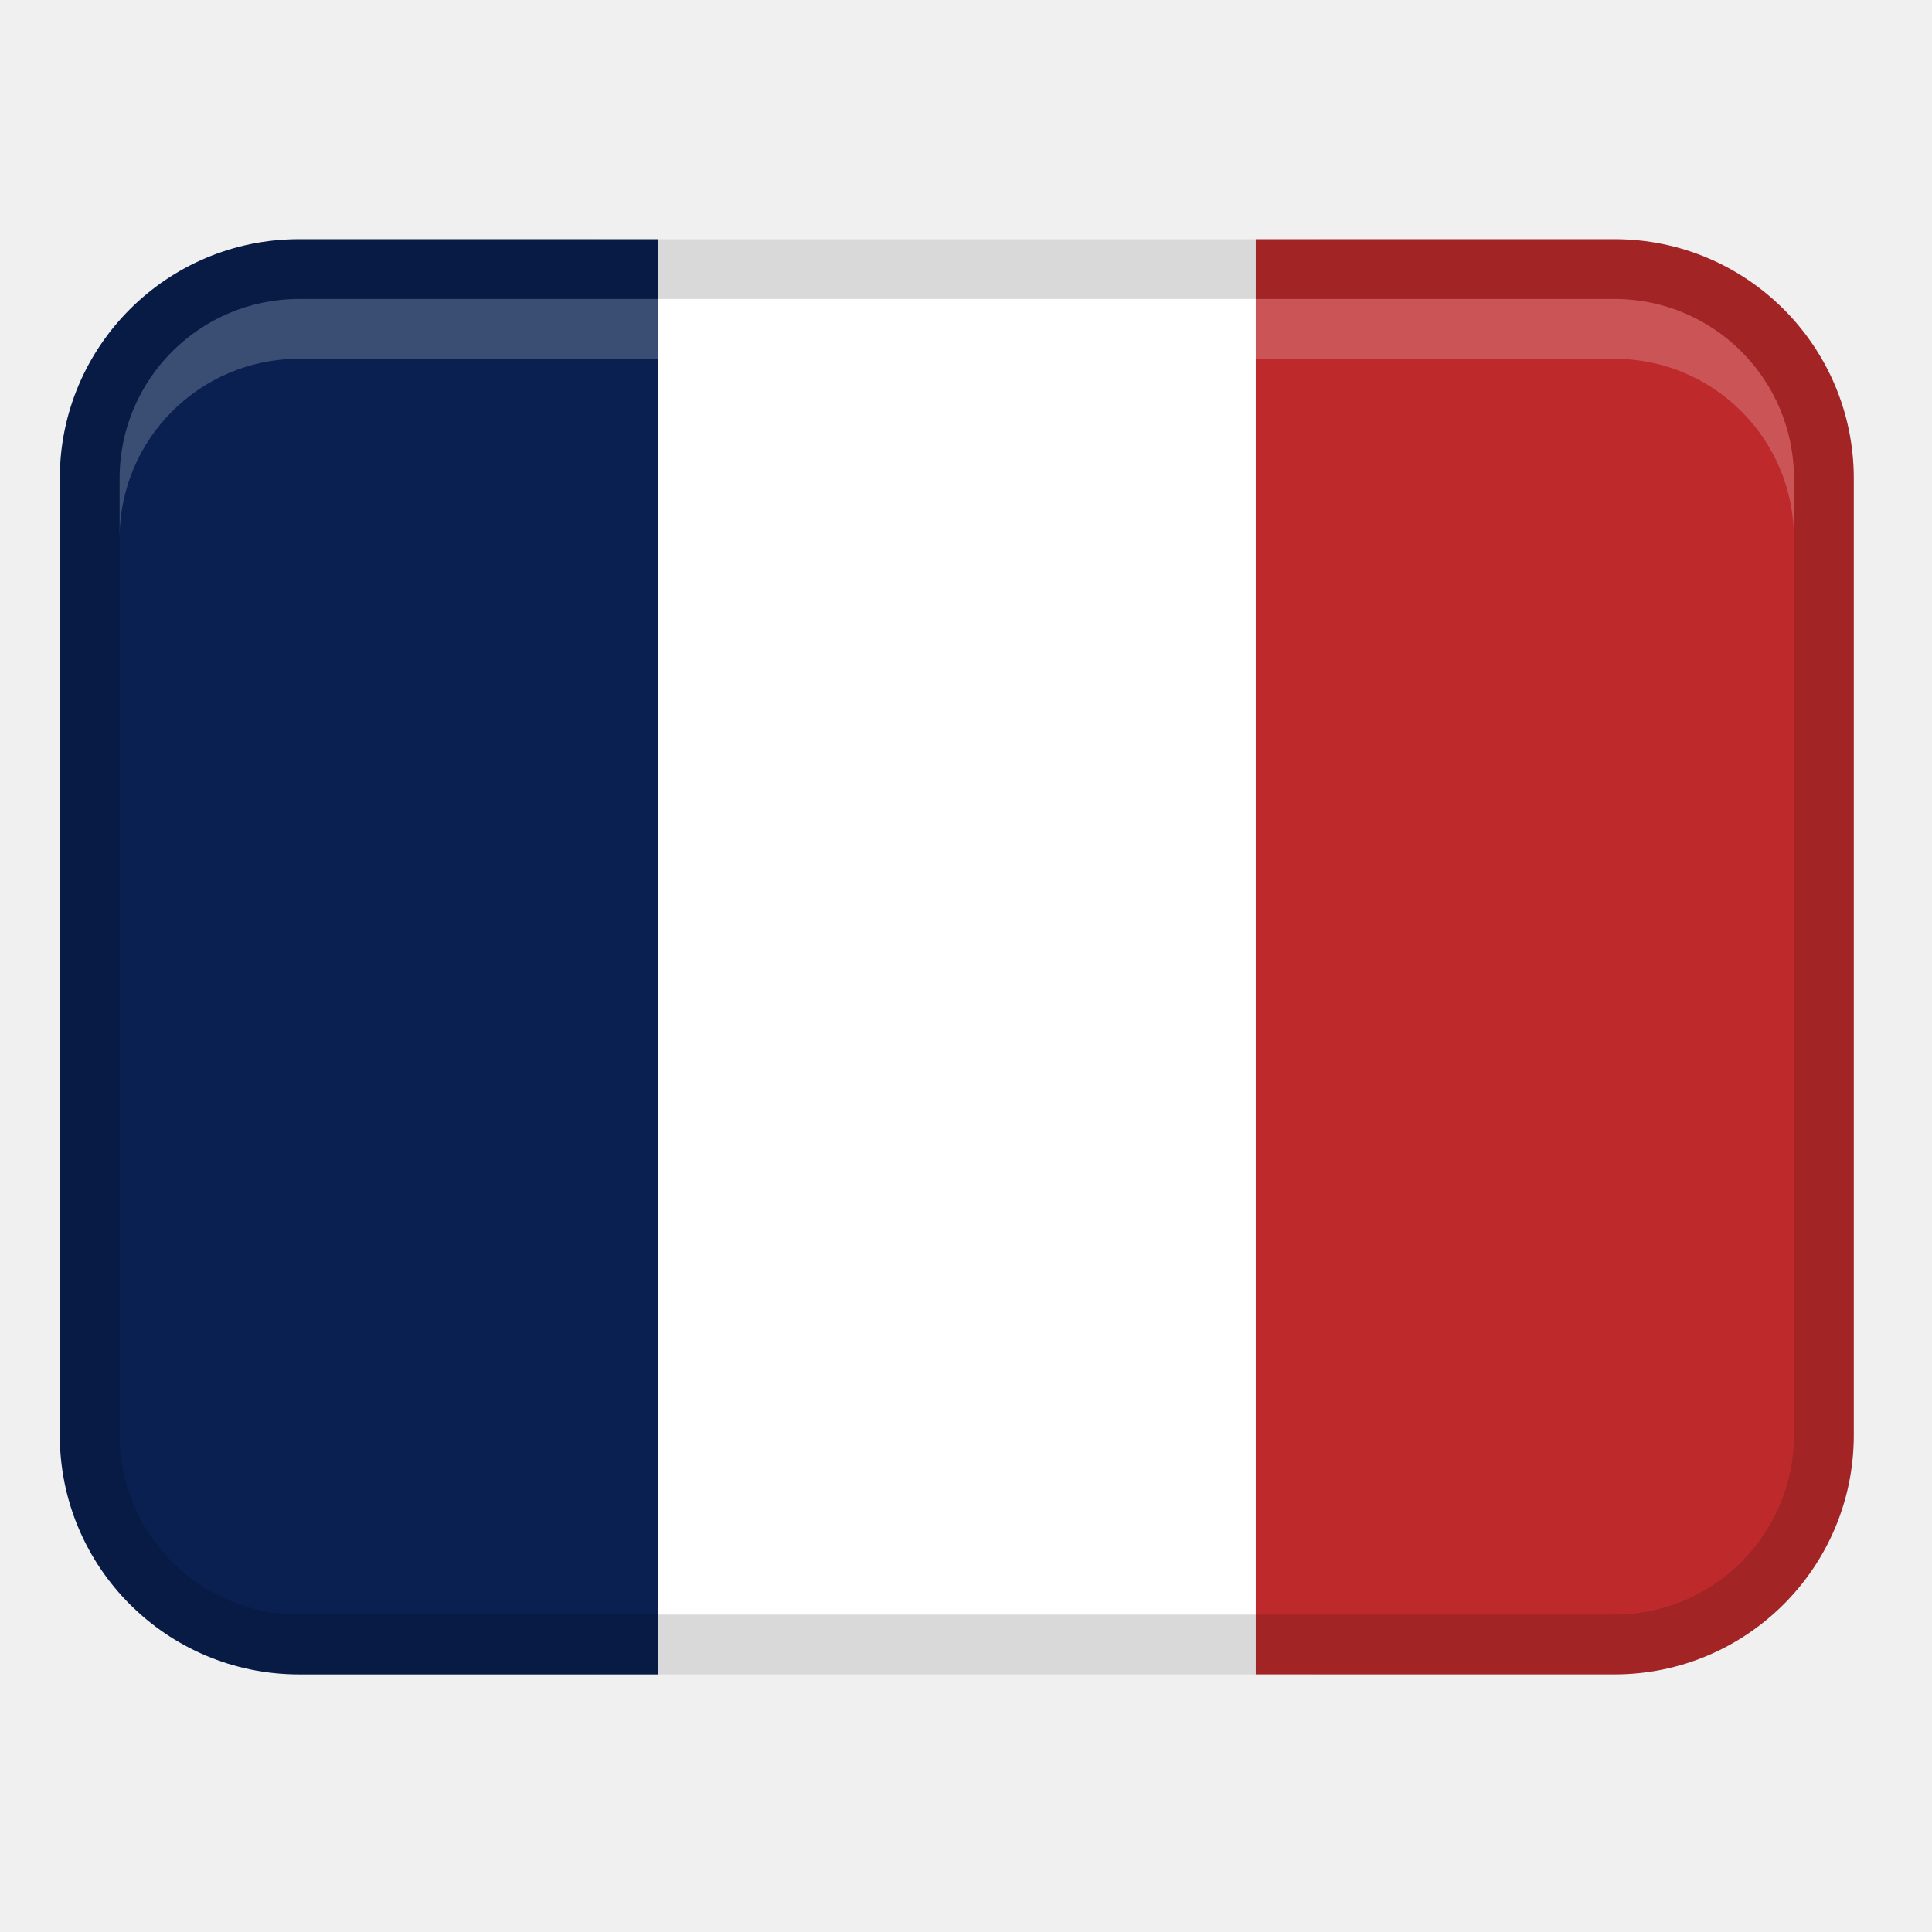
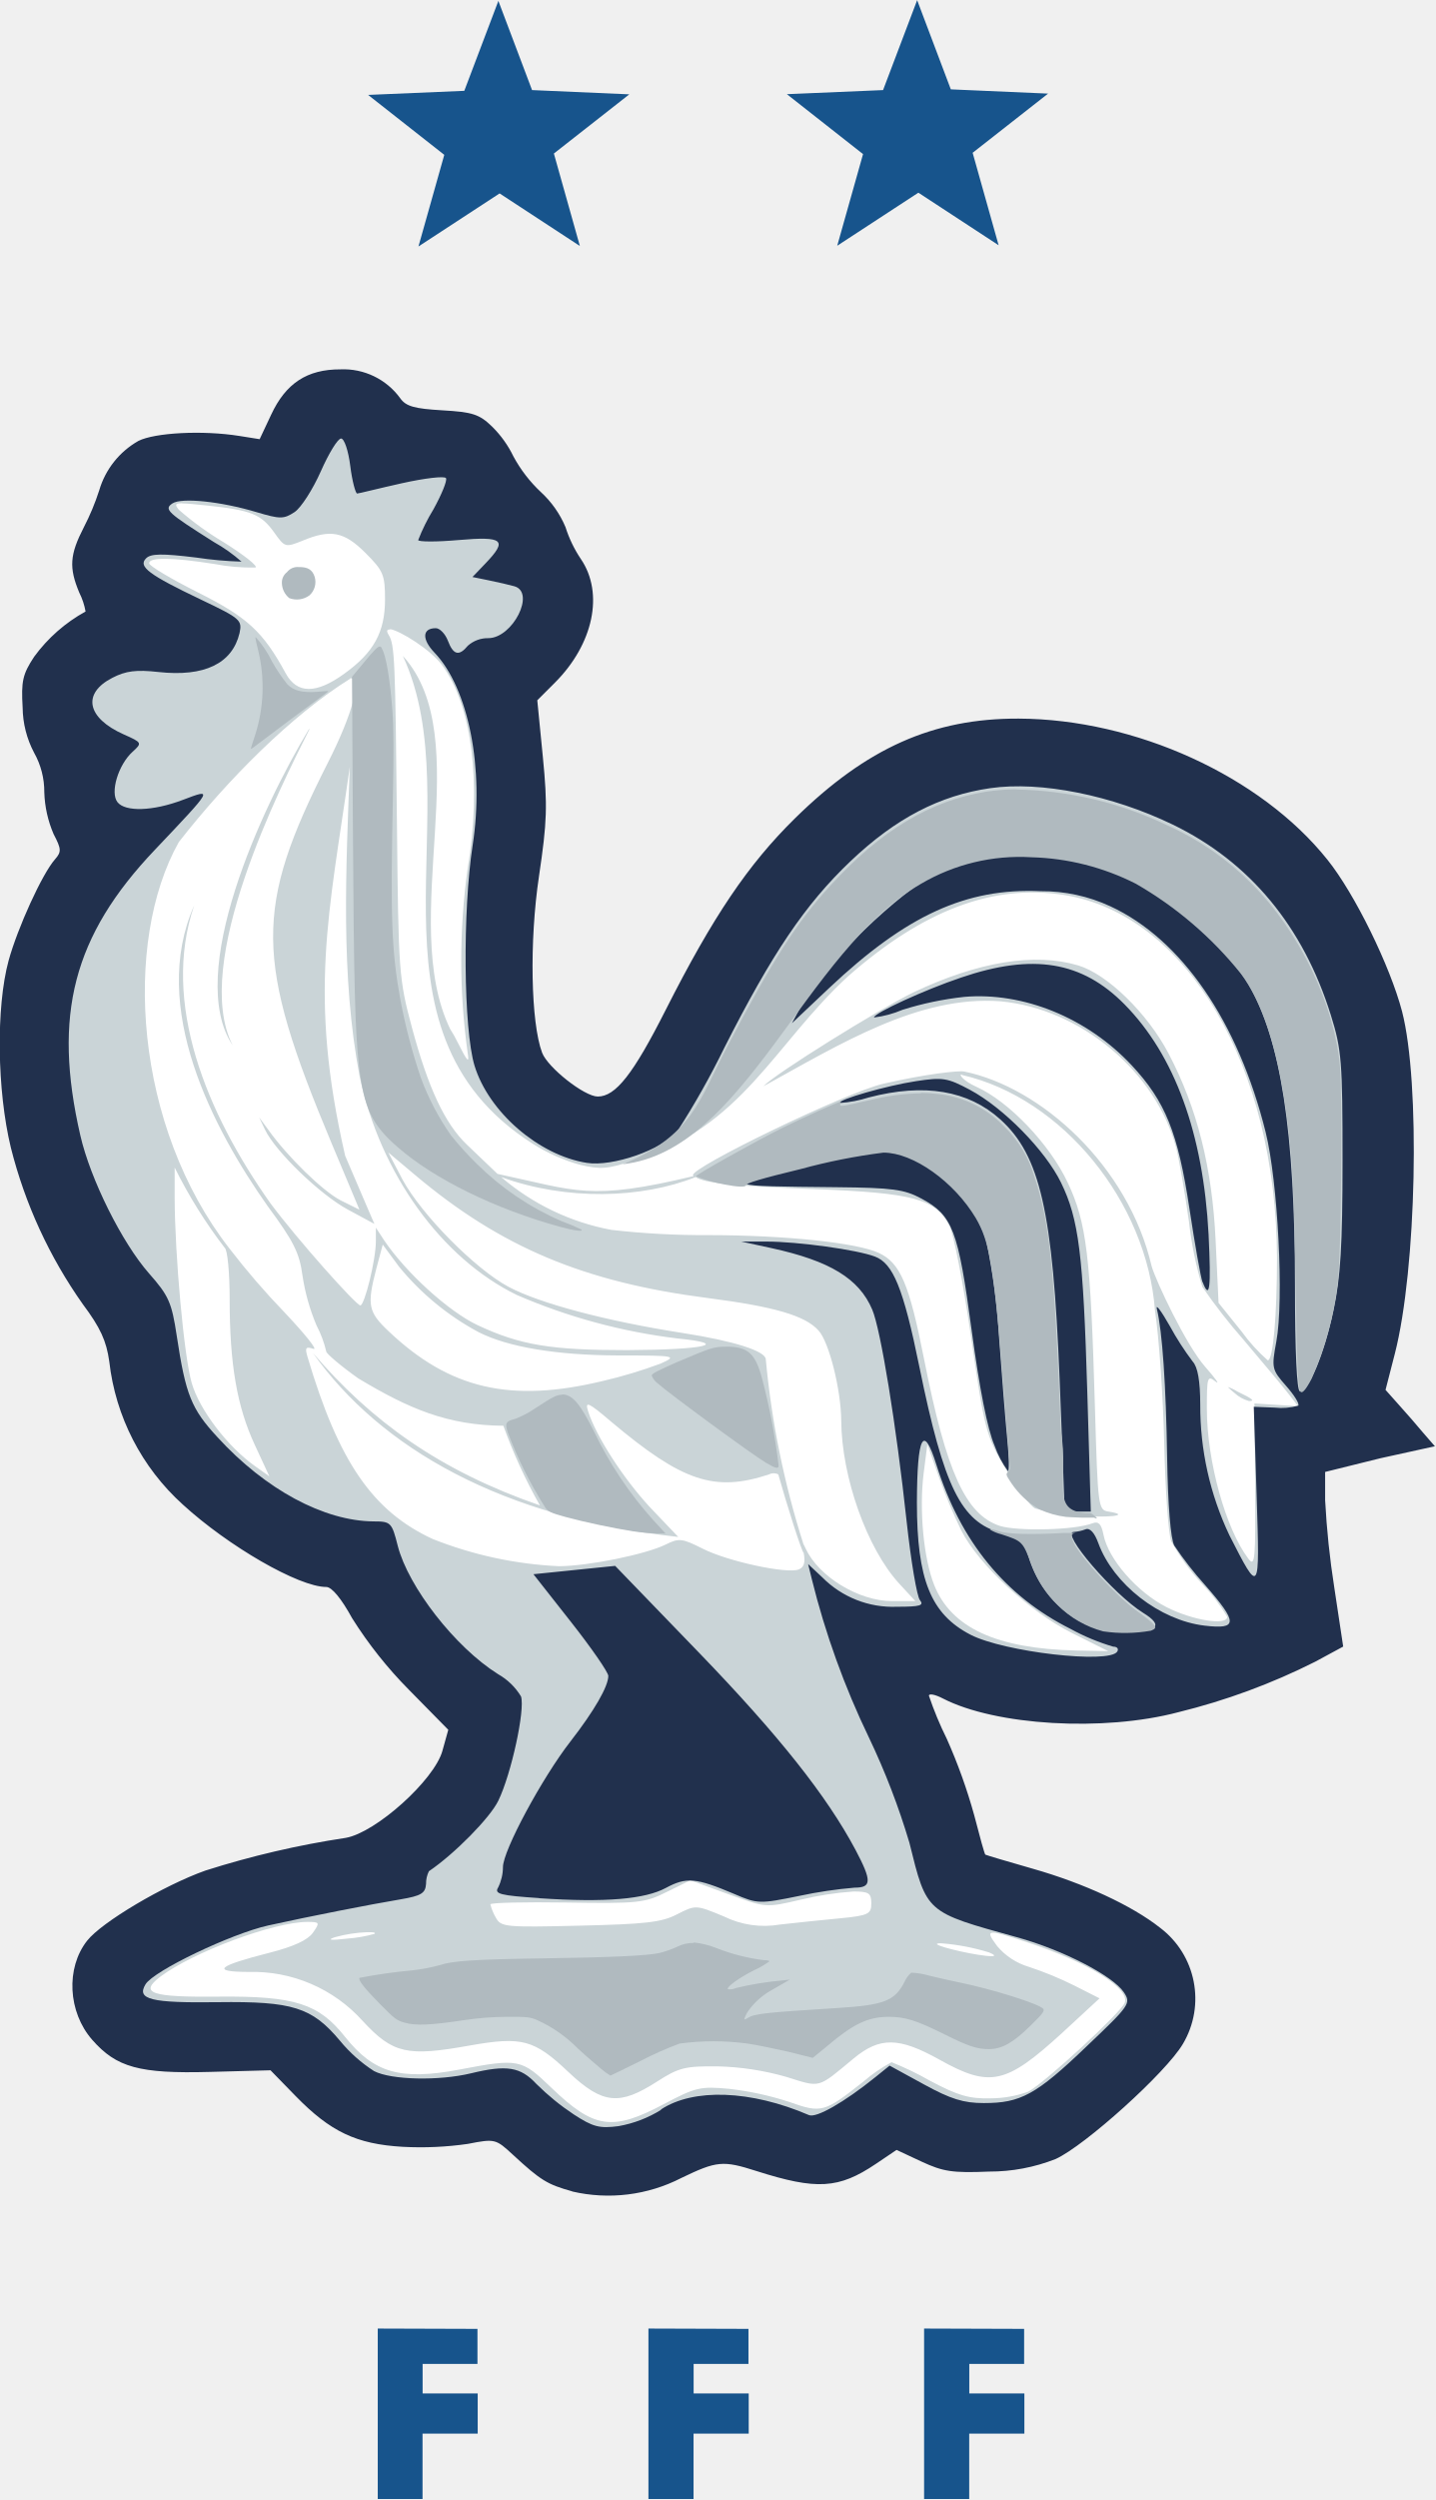
- <svg xmlns="http://www.w3.org/2000/svg" width="82" height="82" viewBox="0 0 82 82" fill="none">
-   <path d="M25.381 10.152H55.837V71.066H25.381V10.152Z" fill="white" />
-   <path d="M12.69 10.152H27.919V71.066H12.69C7.086 71.066 2.538 66.517 2.538 60.913V20.305C2.538 14.7 7.086 10.152 12.69 10.152Z" fill="#092050" />
-   <path d="M68.527 71.065H53.299L53.299 10.152H68.527C74.131 10.152 78.68 14.7 78.68 20.305V60.913C78.68 66.517 74.131 71.065 68.527 71.065Z" fill="#BE2A2C" />
-   <path opacity="0.15" d="M68.527 10.152H12.69C7.084 10.152 2.538 14.698 2.538 20.305V60.913C2.538 66.52 7.084 71.066 12.69 71.066H68.527C74.134 71.066 78.68 66.52 78.68 60.913V20.305C78.68 14.698 74.134 10.152 68.527 10.152ZM76.141 60.913C76.141 65.111 72.725 68.527 68.527 68.527H12.69C8.492 68.527 5.076 65.111 5.076 60.913V20.305C5.076 16.107 8.492 12.69 12.69 12.69H68.527C72.725 12.69 76.141 16.107 76.141 20.305V60.913Z" fill="black" />
-   <path opacity="0.2" d="M68.527 12.69H12.69C8.485 12.69 5.076 16.099 5.076 20.305V22.843C5.076 18.637 8.485 15.229 12.69 15.229H68.527C72.733 15.229 76.141 18.637 76.141 22.843V20.305C76.141 16.099 72.733 12.69 68.527 12.69Z" fill="white" />
+ <svg xmlns="http://www.w3.org/2000/svg" id="Layer_1" data-name="Layer 1" width="175.7" height="305.68" viewBox="0 0 175.7 305.68">
+   <g id="layer1">
+     <path id="path4694-4" d="M373.27,288c-3.56.34-2-1.32-4.07,2.35l-3.91,6.06-6.46-1.06c-5.75-.25-4.76-1.63-7-.32a5.93,5.93,0,0,0-2.92,3c-.64,1.34-1,2.72-1.79,4.35-1.18,2.32-1.62,2.68-1.43,5.18a53.67,53.67,0,0,0,1.81,7.68c.31.66-4,2.7-5.73,4-3.08,2.29-3,3.77-3,7a12.2,12.2,0,0,0,1.27,5.09,8,8,0,0,1,1,4.66c0,1.62,3,4.6,3.51,5.57.86,1.67-1.71,4.36-3.77,7.76-3.82,6.33-4.35,9.54-4.35,19.71,0,7.43,1.8,8.34,3,12.44,1.67,5.82,3.41,11.26,6.77,15.82a21.74,21.74,0,0,1,4.08,9.26c1.3,6.25,1.83,7.25,5.53,11.37,4.53,5,11.09,9.71,15.67,10.54,1.84.34,7.08,5,8.63,7.94a37.84,37.84,0,0,0,5.71,7.83l5.67,5.81-2.86,5.77c-.5,1.67-3.06,4-6,6.57L378.43,466l-8.59,1.7c-9.32,1.84-13.87,4.21-19.64,8-7.14,4.74-8.56,4.26-3.51,10,2.77,3.15,6.45,3.22,14.37,2.69l6.28-.42,3.27,3.27c5.71,5.71,11.13,7.87,19.45,6.23l3.77-.74,2.22,2.16a32.28,32.28,0,0,0,6.34,3.83c4.11,1.9,9.68,1,14.12-1.34,3.91-2,5.64-2.09,10.56-.39s8.53.19,12.47-2.24l2.91-1.79,3.37,1.38c4.26,1.74,4.08,2.31,9.32.69,3.37-1,5.42-.37,10.4-4.85,7.19-6.48,8.69-5.71,9.05-10,.22-2.61.21-2.12-1.06-4.28-2.7-4.6-5.18-6-15.35-9a48.41,48.41,0,0,1-6.57-2.61c-1.49-2.07-2.64-3.66-3.19-5.93s-3.93-7.93-5.09-10.55-.92-7.72-.83-7.82,6.57-.28,8.72.45c11.1,3.75,22.93,1.34,36.68-5.34,6.32-3.07,3.6-.42,2.43-6.75-.37-2,.92-4.42.69-7.54l-1.6-9.45c14.28-5,16.88,5.09,9.43-2.53l-1-5,1.11-4.71c2.88-11,3.42-30.1,1.05-39.53-4.56-18.15-9.44-26-28.18-30.88-5.2-1.34-7.17-2.7-13.26-2.48-5.69.21-10,.17-13.34,1.45-5.91,2.28-7.81,6.25-13.08,11.58-5.59,5.65-10.59,10.45-16.11,21.4-4.58,9.06-7.88,10.81-9.9,10.81-1.77,0-9-1.81-10.18-3.65-.55-.84-2.43-8-2.82-11.71-.57-5.44.07-7.63.9-12.5,1.07-6.3,1.09-14.55.22-18.31-.51-2.22-1.59-5.66.63-8,3.53-3.64,4.62-4,4.27-7.72-.16-1.69.72-2.42.05-3.33s-.6-2.43-1-3.7a9.08,9.08,0,0,0-3-4.23c-1.49-1.25-4.27-2.4-4.27-3a4.86,4.86,0,0,0-2.8-4.62,10.43,10.43,0,0,0-4.46-1c-2.71.19-2.91.74-3.59-.53-1.15-2.14-1.27-4.44-4.47-4.37Z" transform="translate(-332.3 -238.63)" style="fill:#fff" />
+     <g id="g4686">
+       <path id="path4694" d="M373.27,288c-3.56.34-2-1.32-4.07,2.35l-3.91,6.06-6.46-1.06c-5.75-.25-4.76-1.63-7-.32a5.93,5.93,0,0,0-2.92,3c-.64,1.34-1,2.72-1.79,4.35-1.18,2.32-1.62,2.68-1.43,5.18a53.66,53.66,0,0,0,1.81,7.68c.31.66-4,2.7-5.73,4-3.08,2.29-3,3.77-3,7a12.2,12.2,0,0,0,1.27,5.09,8,8,0,0,1,1,4.66c0,1.62,3,4.6,3.51,5.57.86,1.67-1.71,4.36-3.77,7.76-3.82,6.33-4.35,9.54-4.35,19.71,0,7.43,1.8,8.34,3,12.44,1.67,5.82,3.41,11.26,6.77,15.82a21.74,21.74,0,0,1,4.08,9.26c1.3,6.25,1.83,7.25,5.53,11.37,4.53,5,11.09,9.71,15.67,10.54,1.84.34,7.08,5,8.63,7.94a37.84,37.84,0,0,0,5.71,7.83l5.67,5.81-2.86,5.77c-.5,1.67-3.06,4-6,6.57L378.43,466l-8.59,1.7c-9.32,1.84-13.87,4.21-19.64,8-7.14,4.74-8.56,4.26-3.51,10,2.77,3.15,6.45,3.22,14.37,2.69l6.28-.42,3.27,3.27c5.71,5.71,11.13,7.87,19.45,6.23l3.77-.74,2.22,2.16a32.28,32.28,0,0,0,6.34,3.83c4.11,1.9,9.68,1,14.12-1.34,3.91-2,5.64-2.09,10.56-.39s8.53.19,12.47-2.24l2.91-1.79,3.37,1.38c4.26,1.74,4.08,2.31,9.32.69,3.37-1,5.42-.37,10.4-4.85,7.19-6.48,8.69-5.71,9.05-10,.22-2.61.21-2.12-1.06-4.28-2.7-4.6-5.18-6-15.35-9a48.41,48.41,0,0,1-6.57-2.61c-1.49-2.07-2.64-3.66-3.19-5.93s-3.93-7.93-5.09-10.55-.92-7.72-.83-7.82,6.57-.28,8.72.45c11.1,3.75,22.93,1.34,36.68-5.34,6.32-3.07,3.6-.42,2.43-6.75-.37-2,.92-4.42.69-7.54l-1.6-9.45c14.28-5,16.88,5.09,9.43-2.53l-1-5,1.11-4.71c2.88-11,3.42-30.1,1.05-39.53-4.56-18.15-9.44-26-28.18-30.88-5.2-1.34-7.17-2.7-13.26-2.48-5.69.21-10,.17-13.34,1.45-5.91,2.28-7.81,6.25-13.08,11.58-5.59,5.65-10.59,10.45-16.11,21.4-4.58,9.06-7.88,10.81-9.9,10.81-1.77,0-9-1.81-10.18-3.65-.55-.84-2.43-8-2.82-11.71-.57-5.44.07-7.63.9-12.5,1.07-6.3,1.09-14.55.22-18.31-.51-2.22-1.59-5.66.63-8,3.53-3.64,4.62-4,4.27-7.72-.16-1.69.72-2.42.05-3.33s-.6-2.43-1-3.7a9.08,9.08,0,0,0-3-4.23c-1.49-1.25-4.27-2.4-4.27-3a4.86,4.86,0,0,0-2.8-4.62,10.43,10.43,0,0,0-4.46-1c-2.71.19-2.91.74-3.59-.53-1.15-2.14-1.27-4.44-4.47-4.37Zm-18.66,12.21c.58,0,1.54.1,3,.25,5.45.58,6.64,1.06,8.25,3.32,1.29,1.81,1.36,1.83,3.43,1,3.46-1.45,5.12-1.13,7.74,1.5,2.18,2.18,2.38,2.67,2.38,5.67,0,4-1.37,6.49-5,9.1-3.44,2.49-5.78,2.47-7.16-.07-2.76-5.08-4.67-6.84-10.7-9.87-3.29-1.65-6-3.26-6-3.58,0-.76,2.77-.73,8,.09a23.46,23.46,0,0,0,5,.43c.38-.13-1.38-1.53-3.91-3.11A37.76,37.76,0,0,1,354.2,301c-.48-.58-.56-.82.41-.81ZM380,315.58c1.22.16,5,2.53,6.35,4.36,3.7,4.92,4.92,14.54,3.16,25a81.36,81.36,0,0,0,0,22.39c.25,1.47,0,1.22-1.23-1.23a14.36,14.36,0,0,0-.9-1.6c-6.46-13.39,3.42-35.54-5.79-45.64,8.58,18.45-6.38,45.55,15.93,59.7a21.63,21.63,0,0,0,5.72,2.54c2.56.61,3.44.54,6.67-.55,13.2-4,17.09-14.17,26.16-22.5,9.19-8.09,17.74-11.31,26.41-9.95,15.09,2.38,26,21,26.07,44.43,0,7-.47,12.51-1.13,12.5a21.5,21.5,0,0,1-3.2-3.53L481.4,398l-.36-7.67c-.42-8.88-2.25-16.16-5.76-22.84-2.58-4.92-7.5-9.71-11.06-10.77-5.32-1.59-12.23-.46-20.16,3.3-4.12,2-17,10-18.34,11.48,9.32-5.13,19-11.15,29-10.39,9.8.91,19,8.59,21.48,17.88.36,1.35,1.07,5.43,1.58,9.06a44.27,44.27,0,0,0,1.64,8,69.17,69.17,0,0,0,5.07,6.5c2.4,2.82,4.87,5.8,5.5,6.61l1.14,1.48-2.67-.17-2.67-.17.08,10.09c.07,9,0,10-.83,8.89-2.76-3.63-5.06-11.91-5.07-18.29,0-3.93.06-4.16,1.06-3.37.59.46,0-.36-1.28-1.82-2.32-2.63-6-10.43-6.54-12.29-2.85-12.28-13.52-21.88-22.93-23.81-.68-.14-4.71.3-9.88,1.49-4.46,1-23.83,10.36-23.3,11.22l.07.08c-12.78,3.07-14.28,1.8-24-.27l-3.77-3.6c-2.68-2.57-4.72-6.94-6.7-14.31-1.59-5.92-1.65-6.77-1.83-24.84-.2-20.08-.28-22-1-23.15-.34-.54-.22-.73.19-.68Zm-4.88,6h0c1.49,0,.37,4.29-2.73,10.4-9,17.76-8.95,24,.48,46.49l3.41,8.13L374,385.47c-2.18-1.11-6.53-5.35-8.87-8.64L364,375.3l.73,1.52c1.27,2.66,6.74,7.94,10.12,9.76l3.26,1.76-.83-1.92L374.53,380c-4.53-19.74-2-29.43.57-47.57-.46,12.48-1.15,25.54,1.21,37.9,2.52,11.83,10,22.21,19.22,26.7a70.86,70.86,0,0,0,19.65,5.32c6.58.65,3.45,1.38-6.14,1.43-9.25,0-13.06-.59-18.31-3.06-3.53-1.66-8.77-6.42-11.44-10.39l-1-1.53,0,1.64c0,2.33-1.39,7.87-1.9,7.87s-7.73-8.09-11-12.49c-7.79-11-13.41-24.52-9.33-36.44-5.54,12.46,2.33,27.34,9,36.8,3.17,4.29,3.88,5.7,4.25,8.48a25.31,25.31,0,0,0,1.72,6.1,13.56,13.56,0,0,1,1.19,3.19c0,.24,1.71,1.72,3.91,3.28,6.19,3.72,10.94,5.75,17.76,5.8a62.89,62.89,0,0,0,4.47,9.74c-12.31-4.26-20.65-10.32-27.77-18.64,8.28,11.67,23.22,20.18,44.7,22.5L411.83,423c-3.3-3.56-6.61-8.71-7.57-11.74-.41-1.3,0-1.13,2.83,1.28,8.71,7.33,12.64,8.64,19.31,6.44a1.21,1.21,0,0,1,1.13,0c.9,3.25,2.94,9.72,3.1,9.57.24,1.19.05,1.81-.61,2.06-1.47.56-8.71-1-11.75-2.55-2.5-1.26-2.9-1.31-4.5-.51-2.41,1.2-9.51,2.65-13.07,2.66a47.81,47.81,0,0,1-15.46-3.33c-7.34-3.39-11.51-9.45-15.31-22.26-.34-1.14-.22-1.31.71-1,.61.22-1-1.78-3.52-4.45a92,92,0,0,1-6.7-7.76c-11.73-15-13.13-37.53-6.24-49.78,5.93-7.59,13.8-15.53,21-20Zm-5,6.21c-5.81,9.64-15.2,29.94-9.35,38.72C355.64,356.47,366.65,334.82,370.16,327.84ZM450,370.12c12.32,2.81,22.63,15.56,23.62,28.81.49,3.2,1,10.51,1.13,16.24s.52,11.14.86,12a27,27,0,0,0,3.73,5.15,22.42,22.42,0,0,1,3.12,4.08c0,1.11-4.23.44-7.4-1.17-3.62-1.83-7.15-5.88-7.74-8.87-.26-1.32-.61-1.68-1.35-1.4-2.18.85-9.14,1-11.33.32-4.18-1.38-6.54-6.56-9.27-20.39-1.82-9.23-2.91-11.77-5.54-13s-11.31-2.17-20.85-2.18a99.88,99.88,0,0,1-11.87-.64,28.78,28.78,0,0,1-13.49-6.46c8,2.91,17.2,2.63,23.8,0,1.06.74,4.74,1.1,14.44,1.47,12.27.47,14.91,1.19,16.62,4.51.51,1,1.7,7.11,2.64,13.6,1.65,11.36,1.8,12,4.24,16.14,1.39,2.38,3,4.56,3.62,4.82a25.4,25.4,0,0,0,5.07.85c3.69.34,6.87,0,3.9-.47-1.28-.18-1.32-.51-1.68-12.88-.53-18.33-1-22.46-3.33-27.37-2.19-4.68-7.17-9.9-11.15-11.7-1.67-.75-2.25-1.61-1.8-1.5Zm-70.19,9.48,3.33,2.8c10.44,8.78,20.61,13.06,35.71,15,8.22,1.06,12,2.16,13.62,4,1.28,1.42,2.73,7.21,2.76,11,.05,6.91,3.15,15.63,7.07,19.91h0l2,2.17h-2.84c-4.09,0-9-3-10.59-6.44-.11-.24-.19-.41-.26-.52A106.74,106.74,0,0,1,426,404.91c0-1-3.82-2.24-10.13-3.22-9.35-1.46-17.52-3.62-21.32-5.64-4.08-2.17-10.65-8.81-13-13.13Zm-26.14,1.84a59.31,59.31,0,0,0,6.12,9.82c.34.21.61,3,.61,6.32,0,7.92.9,13.11,3.07,17.78l1.79,3.86-1.78-1.27c-3.36-2.39-6.77-6.87-7.72-10.14s-2.07-15.64-2.09-22.69Zm25.46,9.43,2,2.71a32.28,32.28,0,0,0,9.73,8c3.6,1.83,9.52,2.82,17.05,2.85,7.14,0,7.3.06,5.21,1a57.46,57.46,0,0,1-7.05,2.12c-11.28,2.72-18.75,1-26.22-6.08-2.5-2.36-2.67-3.19-1.51-7.64Zm103.42,17.43s.23.26.79.71a4.31,4.31,0,0,0,1.79,1c.78,0,.43-.28-1.45-1.18A5.1,5.1,0,0,0,482.54,408.29Zm-36.78,7,1.38,3.91a65.72,65.72,0,0,0,2.79,6.67c2.14,4.17,8.35,9.91,13.51,12.49l4.45,2.23-3.92-.08c-9.71-.21-15.29-2.77-17.37-8-1.3-3.25-1.86-9.17-1.29-13.71Zm-29,53.33,4.61,1.68C426,472,426,472,430.27,471a39.12,39.12,0,0,1,6.46-1c1.89,0,2.18.2,2.18,1.46s-.3,1.49-3.83,1.82c-2.11.2-5.4.54-7.33.76a11.21,11.21,0,0,1-6.9-1c-3.4-1.41-3.42-1.41-5.71-.25-1.89,1-4,1.2-11.91,1.39-9.14.22-9.64.17-10.27-1a6.14,6.14,0,0,1-.66-1.61c0-.2,4.21-.3,9.35-.22,8.75.14,9.54.05,12.24-1.3Zm-46.89,5.09c1.55,0,1.59.07.7,1.33-.62.89-2.36,1.69-5.26,2.43-6.46,1.64-7.24,2.34-2.64,2.36a18.08,18.08,0,0,1,14,6c3.7,4,5.45,4.38,13.09,3,6.4-1.13,7.88-.74,12.09,3.25s6.28,4.08,10.82,1.17c2.67-1.72,3.45-1.91,7.43-1.87a33.53,33.53,0,0,1,8.38,1.28c4.29,1.34,3.78,1.47,8.25-2.24,3.21-2.66,5.55-2.63,10.51.14,6.2,3.47,8.15,3,15-3.26l4.59-4.24-3.06-1.55a41.8,41.8,0,0,0-5.61-2.31,8.06,8.06,0,0,1-3.85-2.52c-1.55-2.1-1.36-2.13,3.68-.47,7.48,2.46,12.59,5.63,11.92,7.4-.46,1.19-9.81,9.81-11.8,10.86a13.54,13.54,0,0,1-4.6.82c-2.63.07-4-.33-7.46-2.17a37.46,37.46,0,0,0-4.67-2.25,18.7,18.7,0,0,0-3.43,2.36c-4.83,3.82-5.12,3.9-9.12,2.49a37,37,0,0,0-7.32-1.59c-3.53-.33-4.11-.19-8,1.87-6.31,3.35-8.54,3-13.75-2-3.66-3.53-4-3.61-11.25-2.23s-10.51.38-14-4c-3.24-4.08-6.16-5-15.4-4.92-8.34.09-9.86-.42-7.19-2.45,4-3,13.87-6.69,18-6.69Zm7.79,1.26c.4,0,.6.08.46.2a16.93,16.93,0,0,1-3.32.58c-2.07.24-2.57.18-1.53-.17a17,17,0,0,1,3.94-.61h.46Zm69.87,1.36a26.84,26.84,0,0,1,5.77,1.11c.7.28.83.47.31.46-1.57,0-6.28-1.07-6.65-1.44-.11-.11.13-.15.57-.13Z" transform="translate(-332.3 -238.63)" style="fill:#cad4d7" />
+       <path id="path4690" d="M378.52,523.46v20.85H384v-8h6.75v-4.91l-6.74,0c0-1.39,0-2.14,0-3.61l6.71,0v-4.29Zm33.12,0v20.85h5.52v-8h6.75v-4.91l-6.74,0c0-1.39,0-2.14,0-3.61l6.71,0v-4.29Zm33.73,0v20.85h5.52v-8h6.75v-4.91l-6.74,0c0-1.39,0-2.14,0-3.61l6.71,0v-4.29Z" transform="translate(-332.3 -238.63)" style="fill:#17548c" />
+       <path id="path4688" d="M402.32,506.68c-3.07-.85-3.87-1.35-7.24-4.46-2.11-1.95-2.2-2-5.52-1.35a40.43,40.43,0,0,1-8,.36c-5.65-.33-8.83-1.84-13.09-6.21l-3.07-3.15-7.44.2c-8.59.23-11.41-.54-14.38-3.93s-3.25-8.78-.62-12.12c1.78-2.27,9.39-6.78,14.47-8.58a111.1,111.1,0,0,1,17.17-4c3.69-.64,10.84-7.07,11.83-10.64l.72-2.58-4.83-4.91a51,51,0,0,1-6.93-8.73c-1.32-2.41-2.49-3.83-3.17-3.83-3.37,0-12-5-17.55-10.08a27.77,27.77,0,0,1-9-17.5c-.35-2.52-1.09-4.14-3.23-7a57.42,57.42,0,0,1-8.81-19.15c-1.7-7-1.83-17.18-.28-22.88,1.1-4,4.1-10.61,5.69-12.41.79-.9.77-1.26-.18-3.07a14,14,0,0,1-1.14-5.12,9.72,9.72,0,0,0-1.25-4.84,12.09,12.09,0,0,1-1.4-5.52c-.19-3.23,0-4.08,1.41-6.22a19.28,19.28,0,0,1,6.29-5.53,8.39,8.39,0,0,0-.77-2.31c-1.28-3.06-1.17-4.64.56-8a29.38,29.38,0,0,0,1.88-4.51,10.26,10.26,0,0,1,4.8-6.05c2-1,7.82-1.33,12.38-.6l2.45.39,1.41-3c1.79-3.84,4.4-5.55,8.47-5.54a8.57,8.57,0,0,1,7.31,3.52c.7,1,1.72,1.29,5.16,1.49,3.7.21,4.54.48,6.1,2a13.13,13.13,0,0,1,2.6,3.64,17.11,17.11,0,0,0,3.37,4.37,12.25,12.25,0,0,1,3,4.27,15.31,15.31,0,0,0,1.89,3.92c2.84,4.18,1.53,10.4-3.18,15.11l-2.16,2.16.68,6.91c.59,6,.52,7.94-.47,14.6-1.2,8-1,17.92.38,21.6.69,1.82,5.18,5.36,6.81,5.36,2.19,0,4.34-2.74,8.31-10.59,5.8-11.46,10.08-17.79,15.83-23.45,8.77-8.61,16.9-12.23,27.36-12.19,14.28.06,29.58,7,37.78,17.26,3.35,4.17,7.67,13,9.13,18.55,2.26,8.71,1.78,31.52-.88,41.87l-1.14,4.43,1.64,1.84c.9,1,2.27,2.56,3,3.45l1.4,1.61L501.22,417l-6.78,1.68,0,3.46a103.57,103.57,0,0,0,1.12,10.68l1.09,7.22-3.42,1.85a79,79,0,0,1-16.76,6.18c-9.14,2.42-22.36,1.64-28.8-1.68-.94-.49-1.71-.64-1.71-.34a41.89,41.89,0,0,0,2.18,5.26,66.27,66.27,0,0,1,3.37,9.39c.66,2.57,1.26,4.73,1.35,4.79s2.71.84,5.83,1.73c6.22,1.77,12.11,4.49,15.56,7.22a10.86,10.86,0,0,1,2.79,14.2c-2.07,3.52-12,12.46-15.57,14.08a22,22,0,0,1-8.15,1.54c-4.49.19-5.63,0-8.26-1.22L442,501.61l-2.52,1.7c-4.55,3.07-7.26,3.23-14.63.88-4.09-1.31-4.85-1.24-9.18.85a19.55,19.55,0,0,1-13.38,1.65Zm10.83-10c4-2.65,11-2.39,18.13.67.9.39,4.31-1.56,8.15-4.66l1.72-1.39,4.19,2.29c3.3,1.81,4.86,2.29,7.34,2.29,4.49,0,6.39-1,12.58-6.94,5.33-5.07,5.45-5.25,4.54-6.63-1.36-2-7.41-5.15-13.09-6.72-11.17-3.09-11-2.93-13.14-11.56a88.22,88.22,0,0,0-4.94-12.84,99.88,99.88,0,0,1-7-19.4l-.45-1.84,1.73,1.62a12.15,12.15,0,0,0,9.14,3.6c2.82,0,3.35-.15,2.81-.81-.37-.45-1.1-4.79-1.63-9.66-1.27-11.78-3.17-23.46-4.21-25.89-1.61-3.78-5.17-5.95-12.33-7.51l-3.69-.8,3.07,0c3.84,0,11.12,1,13.3,1.84s3.44,3.73,5.43,13.52c3,14.69,5.1,18.95,10,20.27,2.32.62,2.78,1,3.35,2.92,1.62,5.41,6.36,9.23,11.43,9.22,4.4,0,5.21-.74,2.6-2.35-3.62-2.24-10.19-9.9-8.49-9.9a5,5,0,0,0,1.43-.32c.54-.21,1.1.4,1.57,1.69,1.82,5,7.51,9.44,13,10.09,4.08.48,4.1-.35.07-4.95a42.14,42.14,0,0,1-3.78-4.85c-.45-.83-.78-5-.87-10.73-.14-8.88-.59-15.49-1.26-18.22-.16-.67.55.27,1.59,2.11a35.26,35.26,0,0,0,2.8,4.34c.62.68.91,2.37.92,5.25a36.83,36.83,0,0,0,3.57,16c3.72,7.3,3.72,7.3,3.33-4.83l-.35-10.89,2.55.1a7.46,7.46,0,0,0,2.89-.24c.19-.19-.48-1.28-1.48-2.41-1.76-2-1.8-2.18-1.2-5.43.94-5.07.2-19.57-1.31-25.62-3.37-13.52-10.27-23.58-19-27.62a19.92,19.92,0,0,0-8.53-1.85c-9.11-.41-16.44,2.95-25.88,11.85l-4.55,4.3,1.49-2.76c2.33-4.32,11.87-13.5,16.21-15.59,6.69-3.23,16.24-2.82,24.11,1,4.54,2.22,11.75,8.66,14,12.52,4,6.8,5.74,18.11,5.74,37,0,8,.23,12.85.6,12.85,1.07,0,3-4.58,4.11-9.87.87-4.05,1.11-8,1.11-18.35,0-12.12-.11-13.56-1.43-17.79-3.39-10.86-9.94-18.75-19.33-23.3-7.45-3.6-16.18-5.35-22.35-4.46s-11.55,3.66-17.1,8.94-9.61,11.31-15.43,22.81A99.7,99.7,0,0,1,415.18,377c-1.87,2.27-7.93,4.38-11.1,3.87-5.9-.94-12-6.25-13.72-11.89-1.35-4.47-1.47-18.93-.23-26.95,1.45-9.37-.5-19.21-4.66-23.56-1.58-1.65-1.51-3,.15-3,.49,0,1.16.69,1.48,1.53.67,1.76,1.36,1.93,2.45.61a3.66,3.66,0,0,1,2.49-.92c3,0,5.83-5.61,3.19-6.35-.59-.17-2-.49-3.12-.72l-2-.41,1.59-1.66c2.75-2.87,2.21-3.34-3.32-2.86-2.7.24-4.91.22-4.91,0a23.51,23.51,0,0,1,1.86-3.75c1-1.81,1.71-3.53,1.54-3.82s-2.6,0-5.39.62S376.19,299,376,299s-.61-1.5-.84-3.36-.73-3.37-1.13-3.37-1.5,1.81-2.47,4-2.41,4.46-3.22,5c-1.33.87-1.76.87-4.67,0-4.33-1.3-9.14-1.8-10.26-1.07s-.59,1.16,5.07,4.74a19.18,19.18,0,0,1,3.37,2.39,46.47,46.47,0,0,1-5.55-.5c-4.17-.51-5.56-.49-6.13.1-1,1,.33,2,6.77,5.07,4.81,2.29,5,2.49,4.67,4.07-.89,3.73-4.31,5.38-9.92,4.76-2.71-.3-4-.14-5.64.71-3.73,1.91-3.14,4.9,1.38,6.92,2.26,1,2.28,1.05,1.1,2.12-1.76,1.59-2.79,5-1.85,6.18s4.28,1.12,8-.29,3.77-1.48-3.43,6.11c-10,10.51-12.51,20.21-9.12,34.94,1.23,5.36,5.1,13.12,8.4,16.87,2.42,2.74,2.78,3.55,3.4,7.67,1.09,7.2,1.78,8.92,5,12.39,5.83,6.37,13,10.24,19.1,10.28,2.09,0,2.22.14,2.94,3,1.29,5,7,12.38,12.28,15.69a7.71,7.71,0,0,1,2.8,2.72c.52,1.63-1.19,9.47-2.77,12.74-1,2.09-5.39,6.54-8.5,8.64a3.37,3.37,0,0,0-.35,1.55c-.08,1.15-.59,1.46-3.12,1.89-3.76.63-11,2.05-16.21,3.2-4.49,1-14,5.53-15,7.2-1.12,1.85.68,2.29,8.85,2.18,9.15-.12,11.52.62,14.95,4.72a17.92,17.92,0,0,0,4.17,3.71c2.11,1.09,7.93,1.22,11.86.27,4.37-1.06,6.06-.79,8,1.3a30.07,30.07,0,0,0,4.56,3.72c2.36,1.54,3.16,1.75,5.5,1.44a14.7,14.7,0,0,0,5.21-2Zm-14.83-25.87c-4.82-.32-5.57-.51-5.07-1.3a5.66,5.66,0,0,0,.59-2.5c0-2,4.77-10.88,8.27-15.38,2.9-3.73,4.62-6.72,4.62-8,0-.44-2.06-3.42-4.58-6.62l-4.58-5.82,5-.51,5-.51,10.27,10.63c9.74,10.09,15.62,17.5,19.14,24.11,2,3.79,2,4.62-.11,4.62a54.05,54.05,0,0,0-6.73,1c-4.88,1-5.15,1-8-.23-4.72-2-5.86-2.08-8.38-.73s-7.29,1.81-15.53,1.25Zm64.21-48.37c0-.59-.27-7.42-.58-15.18-.82-20.44-2.39-27.31-7.25-31.7q-5.91-5.34-16.09-2.69a15,15,0,0,1-3.55.68c-.37-.37,5.74-2.13,9.31-2.67,3.28-.5,3.86-.41,6.61,1.06,4.1,2.19,9.21,7.39,11.14,11.34,2.18,4.46,2.72,8.74,3.22,25.68l.43,14.57h-1.61c-1.12,0-1.61-.33-1.63-1.07ZM454,415.48c-.87-2-1.85-7-2.81-14.12-1.65-12.29-2.32-14.06-6.13-16.11-2.12-1.14-3.52-1.33-10.43-1.4-13.86-.14-13.79-.1-4.6-2.4a84.33,84.33,0,0,1,10.12-2.08c4.9,0,11.2,5.41,12.84,11.1a82.81,82.81,0,0,1,1.56,11.85c.34,4.72.79,10.31,1,12.42s.25,3.83.08,3.83A12,12,0,0,1,454,415.48Zm25.44-20c-.22-.58-.94-4.63-1.6-9-1.41-9.31-2.95-13.13-7.06-17.53-5.47-5.85-13.3-9-20.5-8.38a39.16,39.16,0,0,0-7.55,1.58,12.77,12.77,0,0,1-3.49.94c0-.54,6.22-3.39,10.65-4.88,8.81-3,14.79-2,20,3.27,6.13,6.21,9.64,15.81,10.29,28.15C480.5,396.22,480.32,397.72,479.45,395.45ZM469,440.66c.21-.34,0-.61-.49-.61a26.2,26.2,0,0,1-5.2-2.16q-12-6-16.43-20.08c-1.59-5.08-2.36-3.6-2.39,4.61,0,9.41,1.69,13.65,6.56,16.17C455.13,440.7,468,442.19,469,440.66Z" transform="translate(-332.3 -238.63)" style="fill:#21304d" />
+     </g>
+     <path id="path4696" d="M368.92,308a1.63,1.63,0,0,0-1.51.62,1.59,1.59,0,0,0-.62,1.33,2.43,2.43,0,0,0,.9,1.84,2.6,2.6,0,0,0,2.47-.33,2.2,2.2,0,0,0,.64-2.28c-.28-.85-.81-1.19-1.89-1.19Zm-5.37,8.61s0,0,0,.06.16.84.37,1.64a19.09,19.09,0,0,1-.39,10.19c-.29.88-.54,1.66-.54,1.71s.1,0,.23-.09c.3-.25,8.33-6.25,8.91-6.66s.42-.32-1-.21c-1.81.14-2.89-.13-3.66-.9a21.06,21.06,0,0,1-1.87-2.77,12.79,12.79,0,0,0-2-3Zm15.25,1.09c-.29,0-.8.54-2,2l-1.43,1.72.11,18.54c.11,18.83.27,24.94.74,29,.6,5.19,1.59,7.28,4.75,10,4.46,3.9,12,7.59,19.91,9.75,1.72.47,2.85.61,2.55.31A24.63,24.63,0,0,0,401,388a33.76,33.76,0,0,1-10.35-7,39,39,0,0,1-3.16-3.48,30.79,30.79,0,0,1-3.71-7.09,70.62,70.62,0,0,1-2.46-9.34c-1.12-6.13-1.26-10-.94-25.39.1-5,.09-8.09-.06-10.06-.29-3.9-.79-6.88-1.29-7.66A.28.28,0,0,0,378.8,317.72Zm77.83,17.48a24.65,24.65,0,0,0-3.73.3c-6.8,1.1-12.87,4.76-19,11.48-4.1,4.47-7.09,9.14-12.65,19.76-3.42,6.52-4.23,10.82-12.77,14.32,15-1.6,22.27-26.09,36.51-34.3a23.81,23.81,0,0,1,13.51-3.25,30,30,0,0,1,12.78,3.24,45.58,45.58,0,0,1,12.85,11q3.87,5.15,5.5,16.52c.77,5.37,1,9.47,1.19,20.64.16,9.95.25,12.44.48,13.65.15.79.64.37,1.49-1.27A40.81,40.81,0,0,0,496,395.46c.39-3,.58-22.68.26-26.31-.68-7.69-5-16.64-10.82-22.44a34.37,34.37,0,0,0-10.28-7.11,44.57,44.57,0,0,0-18.56-4.4ZM445,372.36a27.83,27.83,0,0,0-6.28.84c-3.5.8-3.72.83-3.59.49.06-.16.06-.29,0-.29-.27,0-4.7,2-7.21,3.25-3.25,1.62-10.6,5.74-10.47,5.87a18.33,18.33,0,0,0,3.51,1c1.53.3,2.59.35,2.59.1s1.91-.83,6.76-2a72.88,72.88,0,0,1,10.09-2c3.65,0,8.63,3.56,11.29,8,1.69,2.86,2.21,5.92,3.28,19.35.3,3.77.63,7.84.73,9s.18,2.25.19,2.32a1,1,0,0,1-.28.41c-.26.26-.21.38.43,1.34a10.38,10.38,0,0,0,3.43,3.21,11,11,0,0,0,3.27.93c.2,0,1.05.08,1.89.09l1.53,0c.8.37,0-.35-.41-.55-5.23,0-2.55-3.69-3.65-10.14-.76-19.5-1.37-25.45-3.19-30.89a14.15,14.15,0,0,0-3.75-6.28,13.11,13.11,0,0,0-8.5-4,14.16,14.16,0,0,0-1.66-.1Zm-23.9,31c-1.46,0-1.8.12-6,1.9-2.25,1-3.06,1.39-3.06,1.62a2.11,2.11,0,0,0,.69.93c1.4,1.26,11.6,8.74,13.28,9.74,1.22.72,1.56.79,1.56.33a78.82,78.82,0,0,0-2-10.53c-.84-3.19-1.74-4-4.44-4Zm-20.05,5.88c-.63,0-1.14.26-3.27,1.66a11.77,11.77,0,0,1-2.45,1.29c-1.15.29-1.27.51-.9,1.66a50.37,50.37,0,0,0,4.6,9.21c.38.49.72.65,2.48,1.13,2.31.63,5.81,1.37,8.26,1.75a25.58,25.58,0,0,0,2.81.27l1.16,0-1.53-1.66A45.71,45.71,0,0,1,405,413.77c-1.72-3.45-2.67-4.56-3.89-4.57Zm52.47,16.48c-.06,0-.1,0-.11,0a4.93,4.93,0,0,0,1.43.59c2.58.85,2.57.84,3.73,3.82a12.76,12.76,0,0,0,3.16,4.85,12.31,12.31,0,0,0,5.55,3.2,18.26,18.26,0,0,0,5.84-.08c.94-.37.8-.57-1.87-2.53-2.38-1.75-6.56-6.26-7.5-8.1-.48-.95-.45-1.23.14-1.32.28,0-.4,0-1.51,0-3.9.22-6.85.14-7.91-.23a5.25,5.25,0,0,0-.95-.25Zm-36.31,50.57a4.4,4.4,0,0,0-2.12.5,12.9,12.9,0,0,1-2.13.74c-1.52.33-6,.53-14.15.65-8.38.12-11.18.3-12.71.83a22.37,22.37,0,0,1-3.38.64,64.32,64.32,0,0,0-6.42.91c-.23.23.55,1.23,2.43,3.14s2.1,2.07,3.1,2.35c1.32.38,3.21.3,7.22-.31a36.63,36.63,0,0,1,5.3-.41c2.34,0,2.77,0,3.7.41a16.45,16.45,0,0,1,5,3.51c1,.92,2.28,2,2.83,2.47a9.21,9.21,0,0,0,1.1.8c.05,0,1.73-.82,3.74-1.82a41.46,41.46,0,0,1,4.74-2.1,30.9,30.9,0,0,1,8.29,0c1.07.15,3.31.62,5,1l3,.75L433.4,489c3.3-2.81,5.08-3.66,7.64-3.67,2,0,3.39.43,6.8,2.13,2.91,1.45,4,1.83,5.46,1.82,1.6,0,3-.79,5.15-2.93,1.43-1.4,1.68-1.73,1.5-2-.49-.6-6.26-2.41-10.14-3.2-1-.2-2.7-.59-3.78-.85a9.2,9.2,0,0,0-2.23-.37A3,3,0,0,0,443,481c-1.19,2.38-2.49,2.89-8.21,3.25-8.93.56-10.19.7-11,1.22-.52.34-.53.24-.07-.66a8.57,8.57,0,0,1,2.93-2.71l1.55-.89.73-.43-.91.1a38.59,38.59,0,0,0-5.65.92,1.84,1.84,0,0,1-1,.16c-.24-.25,1.32-1.38,3.2-2.33a10.33,10.33,0,0,0,1.88-1.09c0-.08-.31-.14-.68-.14a24.08,24.08,0,0,1-5.74-1.45,10.57,10.57,0,0,0-2.86-.72Z" transform="translate(-332.3 -238.63)" style="fill:#b0babf" />
+     <path id="path65" d="M403.25,268.72l-9.82-6.43-9.93,6.49,3.16-11.21-9.32-7.33,11.77-.5,4.17-11,4.12,10.91,11.9.52-9.23,7.24Z" transform="translate(-332.3 -238.63)" style="fill:#17548c" />
+     <path id="path65-4" d="M454.49,268.63l-9.82-6.43-9.93,6.49,3.16-11.21-9.32-7.33,11.77-.5,4.17-11,4.12,10.91,11.9.52-9.23,7.24Z" transform="translate(-332.3 -238.63)" style="fill:#17548c" />
+   </g>
</svg>
